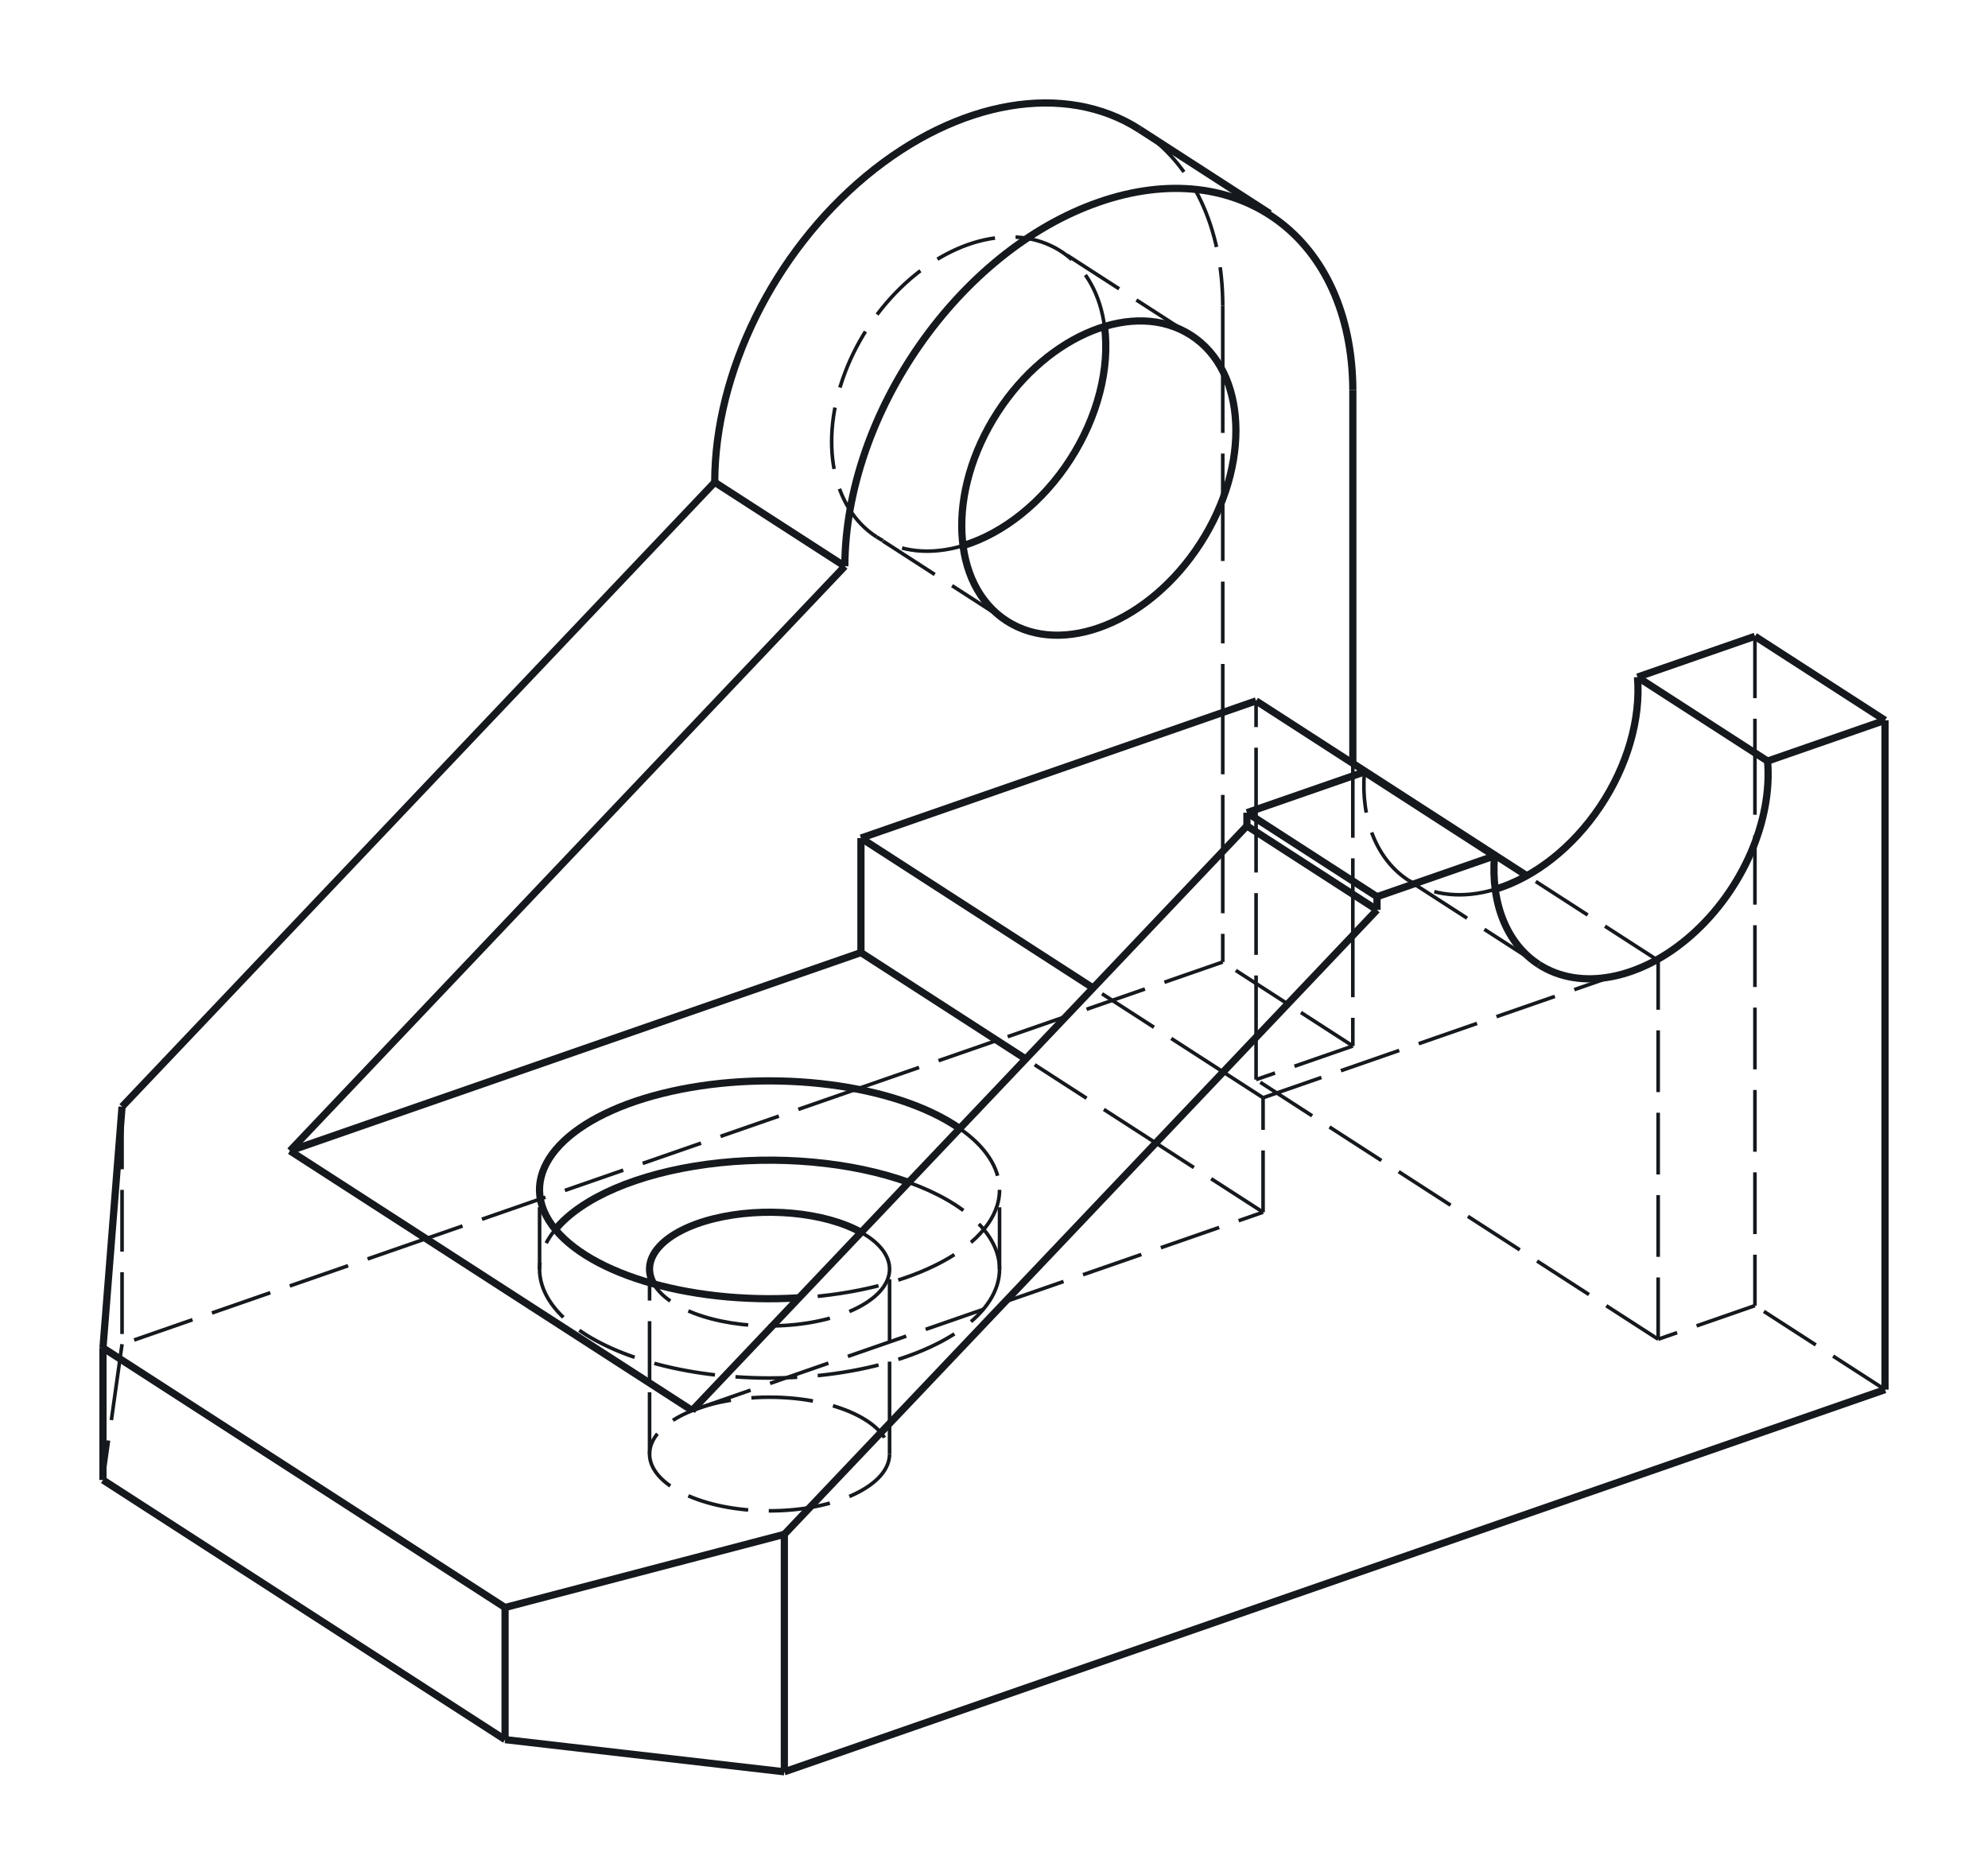
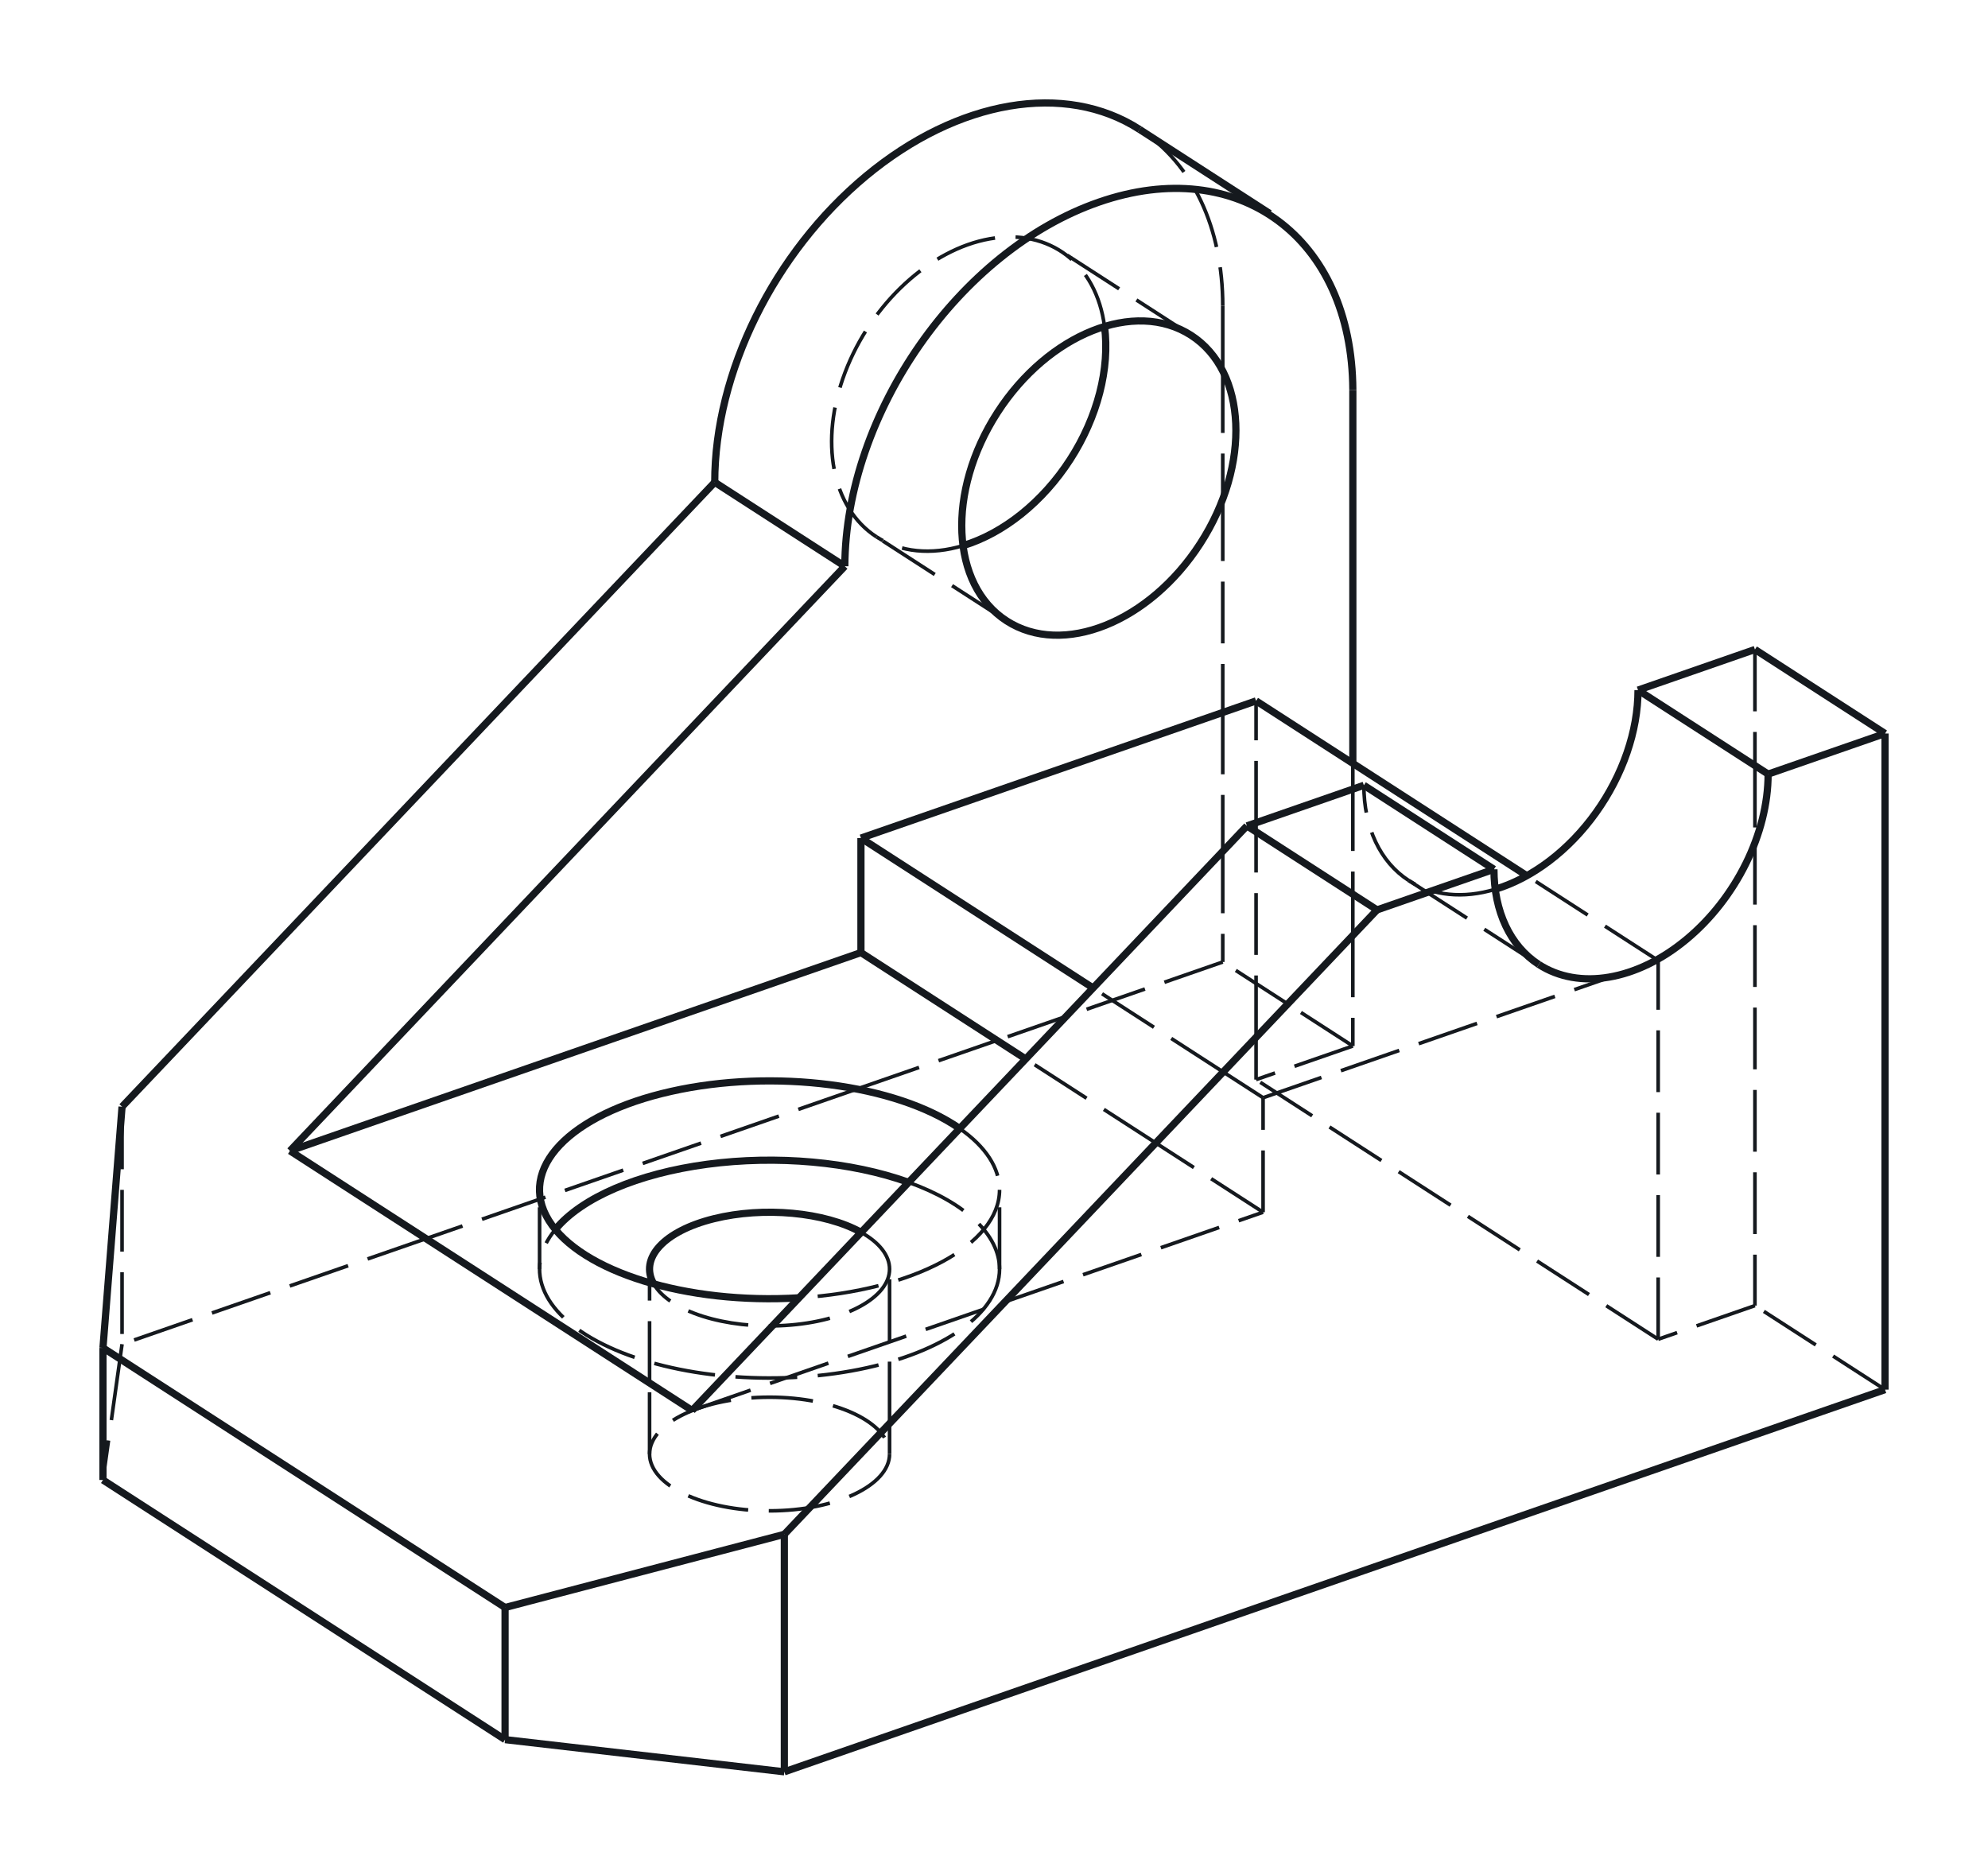
<svg xmlns="http://www.w3.org/2000/svg" width="96.541mm" height="91.046mm" viewBox="-30.845 -88.562 96.541 91.046" fill="none" stroke="#15191e">
  <g class="hidden" stroke-width="0.175" stroke-dasharray="3 1">
    <path d="M 60.693 -21.078 L 54.378 -25.156" />
-     <path d="M 54.378 -57.658 L 54.378 -52.001" />
-     <path d="M 54.378 -51.994 L 54.378 -47.646" />
-     <path d="M 54.378 -47.629 L 54.378 -25.156" />
+     <path d="M 54.378 -57.016 L 54.378 -51.385" />
+     <path d="M 54.378 -51.378 L 54.378 -47.648" />
+     <path d="M 54.378 -47.631 L 54.378 -25.156" />
    <path d="M 2.771 -20.066 L 17.956 -25.339" />
    <path d="M 17.969 -25.344 L 30.492 -29.692" />
    <path d="M 30.492 -29.692 L 30.492 -35.252" />
-     <path d="M 30.492 -35.252 L 47.413 -41.128" />
-     <path d="M 47.451 -41.142 L 49.264 -41.771" />
+     <path d="M 30.492 -35.252 L 47.412 -41.128" />
+     <path d="M 47.453 -41.142 L 49.262 -41.77" />
    <path d="M 49.306 -41.786 L 49.679 -41.915" />
    <path d="M 49.679 -23.524 L 49.679 -41.915" />
    <path d="M 54.378 -25.156 L 49.679 -23.524" />
    <path d="M 49.679 -41.915 L 49.622 -41.952" />
    <path d="M 49.616 -41.956 L 43.304 -46.032" />
    <path d="M 30.152 -36.133 L 30.152 -38.181" />
    <path d="M 30.152 -38.189 L 30.152 -48.163" />
-     <path d="M 30.152 -48.17 L 30.152 -48.804" />
-     <path d="M 30.152 -48.812 L 30.152 -49.245" />
-     <path d="M 30.152 -49.252 L 30.152 -54.52" />
+     <path d="M 30.152 -48.17 L 30.152 -48.604" />
+     <path d="M 30.152 -48.61 L 30.152 -54.52" />
    <path d="M 49.679 -23.524 L 30.152 -36.133" />
    <path d="M 34.851 -37.764 L 30.152 -36.133" />
-     <path d="M 34.851 -51.486 L 34.851 -50.884" />
-     <path d="M 34.851 -50.877 L 34.851 -45.777" />
-     <path d="M 34.851 -45.77 L 34.851 -45.136" />
+     <path d="M 34.851 -51.486 L 34.851 -50.242" />
+     <path d="M 34.851 -50.236 L 34.851 -45.136" />
    <path d="M 34.851 -45.129 L 34.851 -43.141" />
    <path d="M 34.851 -43.132 L 34.851 -37.764" />
    <path d="M 28.534 -41.844 L 20.935 -39.205" />
    <path d="M 20.923 -39.201 L 17.573 -38.037" />
    <path d="M 17.566 -38.035 L 10.768 -35.675" />
    <path d="M 10.757 -35.671 L -4.6 -30.338" />
    <path d="M -4.606 -30.336 L -10.154 -28.409" />
    <path d="M -10.161 -28.407 L -24.918 -23.283" />
    <path d="M 28.534 -73.708 L 28.534 -70.551" />
    <path d="M 28.534 -70.537 L 28.534 -64.334" />
    <path d="M 28.534 -64.317 L 28.534 -53.965" />
    <path d="M 28.534 -53.959 L 28.534 -47.22" />
    <path d="M 28.534 -47.211 L 28.534 -41.844" />
    <path d="M -24.918 -34.778 L -24.918 -23.283" />
    <path d="M -24.918 -23.283 L -25.018 -22.573" />
    <path d="M -25.019 -22.567 L -25.842 -16.709" />
    <path d="M 34.851 -37.764 L 31.693 -39.804" />
    <path d="M 31.688 -39.807 L 28.534 -41.844" />
    <path d="M 30.492 -35.252 L 28.558 -36.501" />
    <path d="M 28.553 -36.504 L 22.24 -40.58" />
    <path d="M 30.492 -29.692 L 25.286 -33.053" />
    <path d="M 25.281 -33.057 L 18.968 -37.133" />
    <path d="M 26.862 -72.366 L 20.677 -76.36" />
    <path d="M 17.909 -58.493 L 11.721 -62.489" />
    <path d="M 17.695 -26.931 L 17.695 -30.78" />
    <path d="M -4.642 -26.931 L -4.642 -30.658" />
    <path d="M 12.354 -17.949 L 12.354 -19.427" />
    <path d="M 12.354 -19.436 L 12.354 -26.931" />
    <path d="M 0.699 -17.949 L 0.699 -21.394" />
    <path d="M 0.699 -21.401 L 0.699 -26.266" />
    <path d="M 0.699 -26.272 L 0.699 -26.843" />
-     <path d="M 43.759 -41.802 L 37.822 -45.636" />
-     <path d="M 37.816 -45.64 L 37.566 -45.801" />
-     <path d="M 37.566 -45.801 A 8.255 5.863 122.85 0 1 35.412 -51.075" />
+     <path d="M 43.755 -41.805 L 38.468 -45.219" />
+     <path d="M 38.462 -45.223 L 37.566 -45.801" />
+     <path d="M 37.566 -45.801 A 8.255 5.863 122.85 0 1 35.387 -50.425" />
    <path d="M 41.766 -45.376 A 8.255 5.863 122.85 0 1 37.566 -45.801" />
    <path d="M 11.721 -62.489 A 8.255 5.863 122.85 1 1 22.793 -72.706" />
    <path d="M 15.922 -62.064 A 8.255 5.863 122.85 0 1 11.721 -62.489" />
    <path d="M 24.496 -82.275 A 15.296 10.865 122.85 0 1 28.534 -73.708" />
    <path d="M 17.695 -30.78 A 11.169 5.289 0 0 1 7.957 -25.535" />
    <path d="M 15.759 -33.756 A 11.169 5.289 0 0 1 17.695 -30.78" />
    <path d="M 17.695 -26.931 A 11.169 5.289 0 1 1 -3.876 -28.855" />
    <path d="M 13.279 -31.143 A 11.169 5.289 0 0 1 17.695 -26.931" />
    <path d="M 12.354 -26.931 A 5.827 2.759 0 0 1 0.901 -26.211" />
    <path d="M 10.974 -28.714 A 5.827 2.759 0 0 1 12.354 -26.931" />
    <path d="M 12.354 -17.949 A 5.827 2.759 0 0 1 0.699 -17.949 A 5.827 2.759 0 0 1 12.354 -17.949" />
  </g>
  <g class="visible" stroke-width="0.35">
    <path d="M -6.318 -4.079 L 7.244 -2.516" />
    <path d="M -6.318 -4.079 L -6.318 -10.495" />
    <path d="M -6.318 -10.495 L 7.244 -14.049" />
    <path d="M 7.244 -2.516 L 7.244 -14.049" />
    <path d="M 7.244 -2.516 L 60.696 -21.076" />
    <path d="M 7.244 -14.049 L 36.026 -44.374" />
-     <path d="M 36.026 -44.374 L 36.026 -45.015" />
-     <path d="M 36.026 -45.015 L 41.73 -46.996" />
-     <path d="M 54.992 -51.601 L 60.696 -53.582" />
-     <path d="M 60.696 -21.076 L 60.696 -53.582" />
-     <path d="M 60.696 -53.582 L 54.378 -57.661" />
-     <path d="M 48.674 -55.68 L 54.378 -57.661" />
-     <path d="M 29.708 -49.095 L 35.412 -51.075" />
-     <path d="M 29.708 -48.453 L 29.708 -49.095" />
+     <path d="M 36.026 -44.374 L 41.704 -46.346" />
+     <path d="M 55.018 -50.969 L 60.696 -52.94" />
+     <path d="M 60.696 -21.076 L 60.696 -52.94" />
+     <path d="M 60.696 -52.94 L 54.378 -57.02" />
+     <path d="M 48.7 -55.048 L 54.378 -57.02" />
+     <path d="M 29.708 -48.453 L 35.387 -50.425" />
    <path d="M 2.765 -20.064 L 29.708 -48.453" />
    <path d="M 43.302 -46.033 L 30.152 -54.524" />
    <path d="M 34.851 -69.628 L 34.851 -51.49" />
    <path d="M 10.964 -47.861 L 30.152 -54.524" />
    <path d="M -16.763 -32.673 L 10.181 -61.062" />
    <path d="M 10.964 -42.301 L 10.964 -47.861" />
    <path d="M -16.763 -32.673 L 10.964 -42.301" />
    <path d="M -24.918 -34.816 L 3.864 -65.141" />
    <path d="M -24.918 -34.816 L -25.845 -23.104" />
    <path d="M -25.845 -16.688 L -25.845 -23.104" />
    <path d="M 10.181 -61.062 L 3.864 -65.141" />
    <path d="M 22.238 -40.582 L 10.964 -47.861" />
    <path d="M 18.966 -37.134 L 10.964 -42.301" />
    <path d="M 2.765 -20.064 L -16.763 -32.673" />
-     <path d="M 54.992 -51.601 L 48.674 -55.68" />
-     <path d="M 41.73 -46.996 L 35.412 -51.075" />
-     <path d="M 36.026 -45.015 L 29.708 -49.095" />
+     <path d="M 55.018 -50.969 L 48.7 -55.048" />
+     <path d="M 41.704 -46.346 L 35.387 -50.425" />
    <path d="M 36.026 -44.374 L 29.708 -48.453" />
    <path d="M -25.845 -23.104 L -6.318 -10.495" />
    <path d="M -25.845 -16.688 L -6.318 -4.079" />
    <path d="M 30.814 -78.195 L 24.496 -82.275" />
-     <path d="M 43.883 -41.722 A 8.255 5.863 122.85 0 1 41.73 -46.996" />
-     <path d="M 54.992 -51.601 A 8.255 5.863 122.85 0 1 43.883 -41.722" />
-     <path d="M 48.674 -55.68 A 8.255 5.863 122.85 0 1 41.766 -45.376" />
+     <path d="M 43.883 -41.722 A 8.255 5.863 122.85 0 1 41.704 -46.346" />
+     <path d="M 55.018 -50.969 A 8.255 5.863 122.85 0 1 43.883 -41.722" />
+     <path d="M 48.7 -55.048 A 8.255 5.863 122.85 0 1 41.766 -45.376" />
    <path d="M 10.181 -61.062 A 15.296 10.865 122.85 0 1 34.851 -69.628" />
    <path d="M 18.038 -58.41 A 8.255 5.863 122.85 0 1 26.994 -72.28 A 8.255 5.863 122.85 0 1 18.038 -58.41" />
    <path d="M 22.793 -72.706 A 8.255 5.863 122.85 0 1 15.922 -62.064" />
    <path d="M 3.864 -65.141 A 15.296 10.865 122.85 0 1 24.496 -82.275" />
    <path d="M 7.957 -25.535 A 11.169 5.289 0 1 1 15.759 -33.756" />
    <path d="M -3.876 -28.855 A 11.169 5.289 0 0 1 13.279 -31.143" />
    <path d="M 0.901 -26.211 A 5.827 2.759 0 0 1 10.974 -28.714" />
  </g>
</svg>
